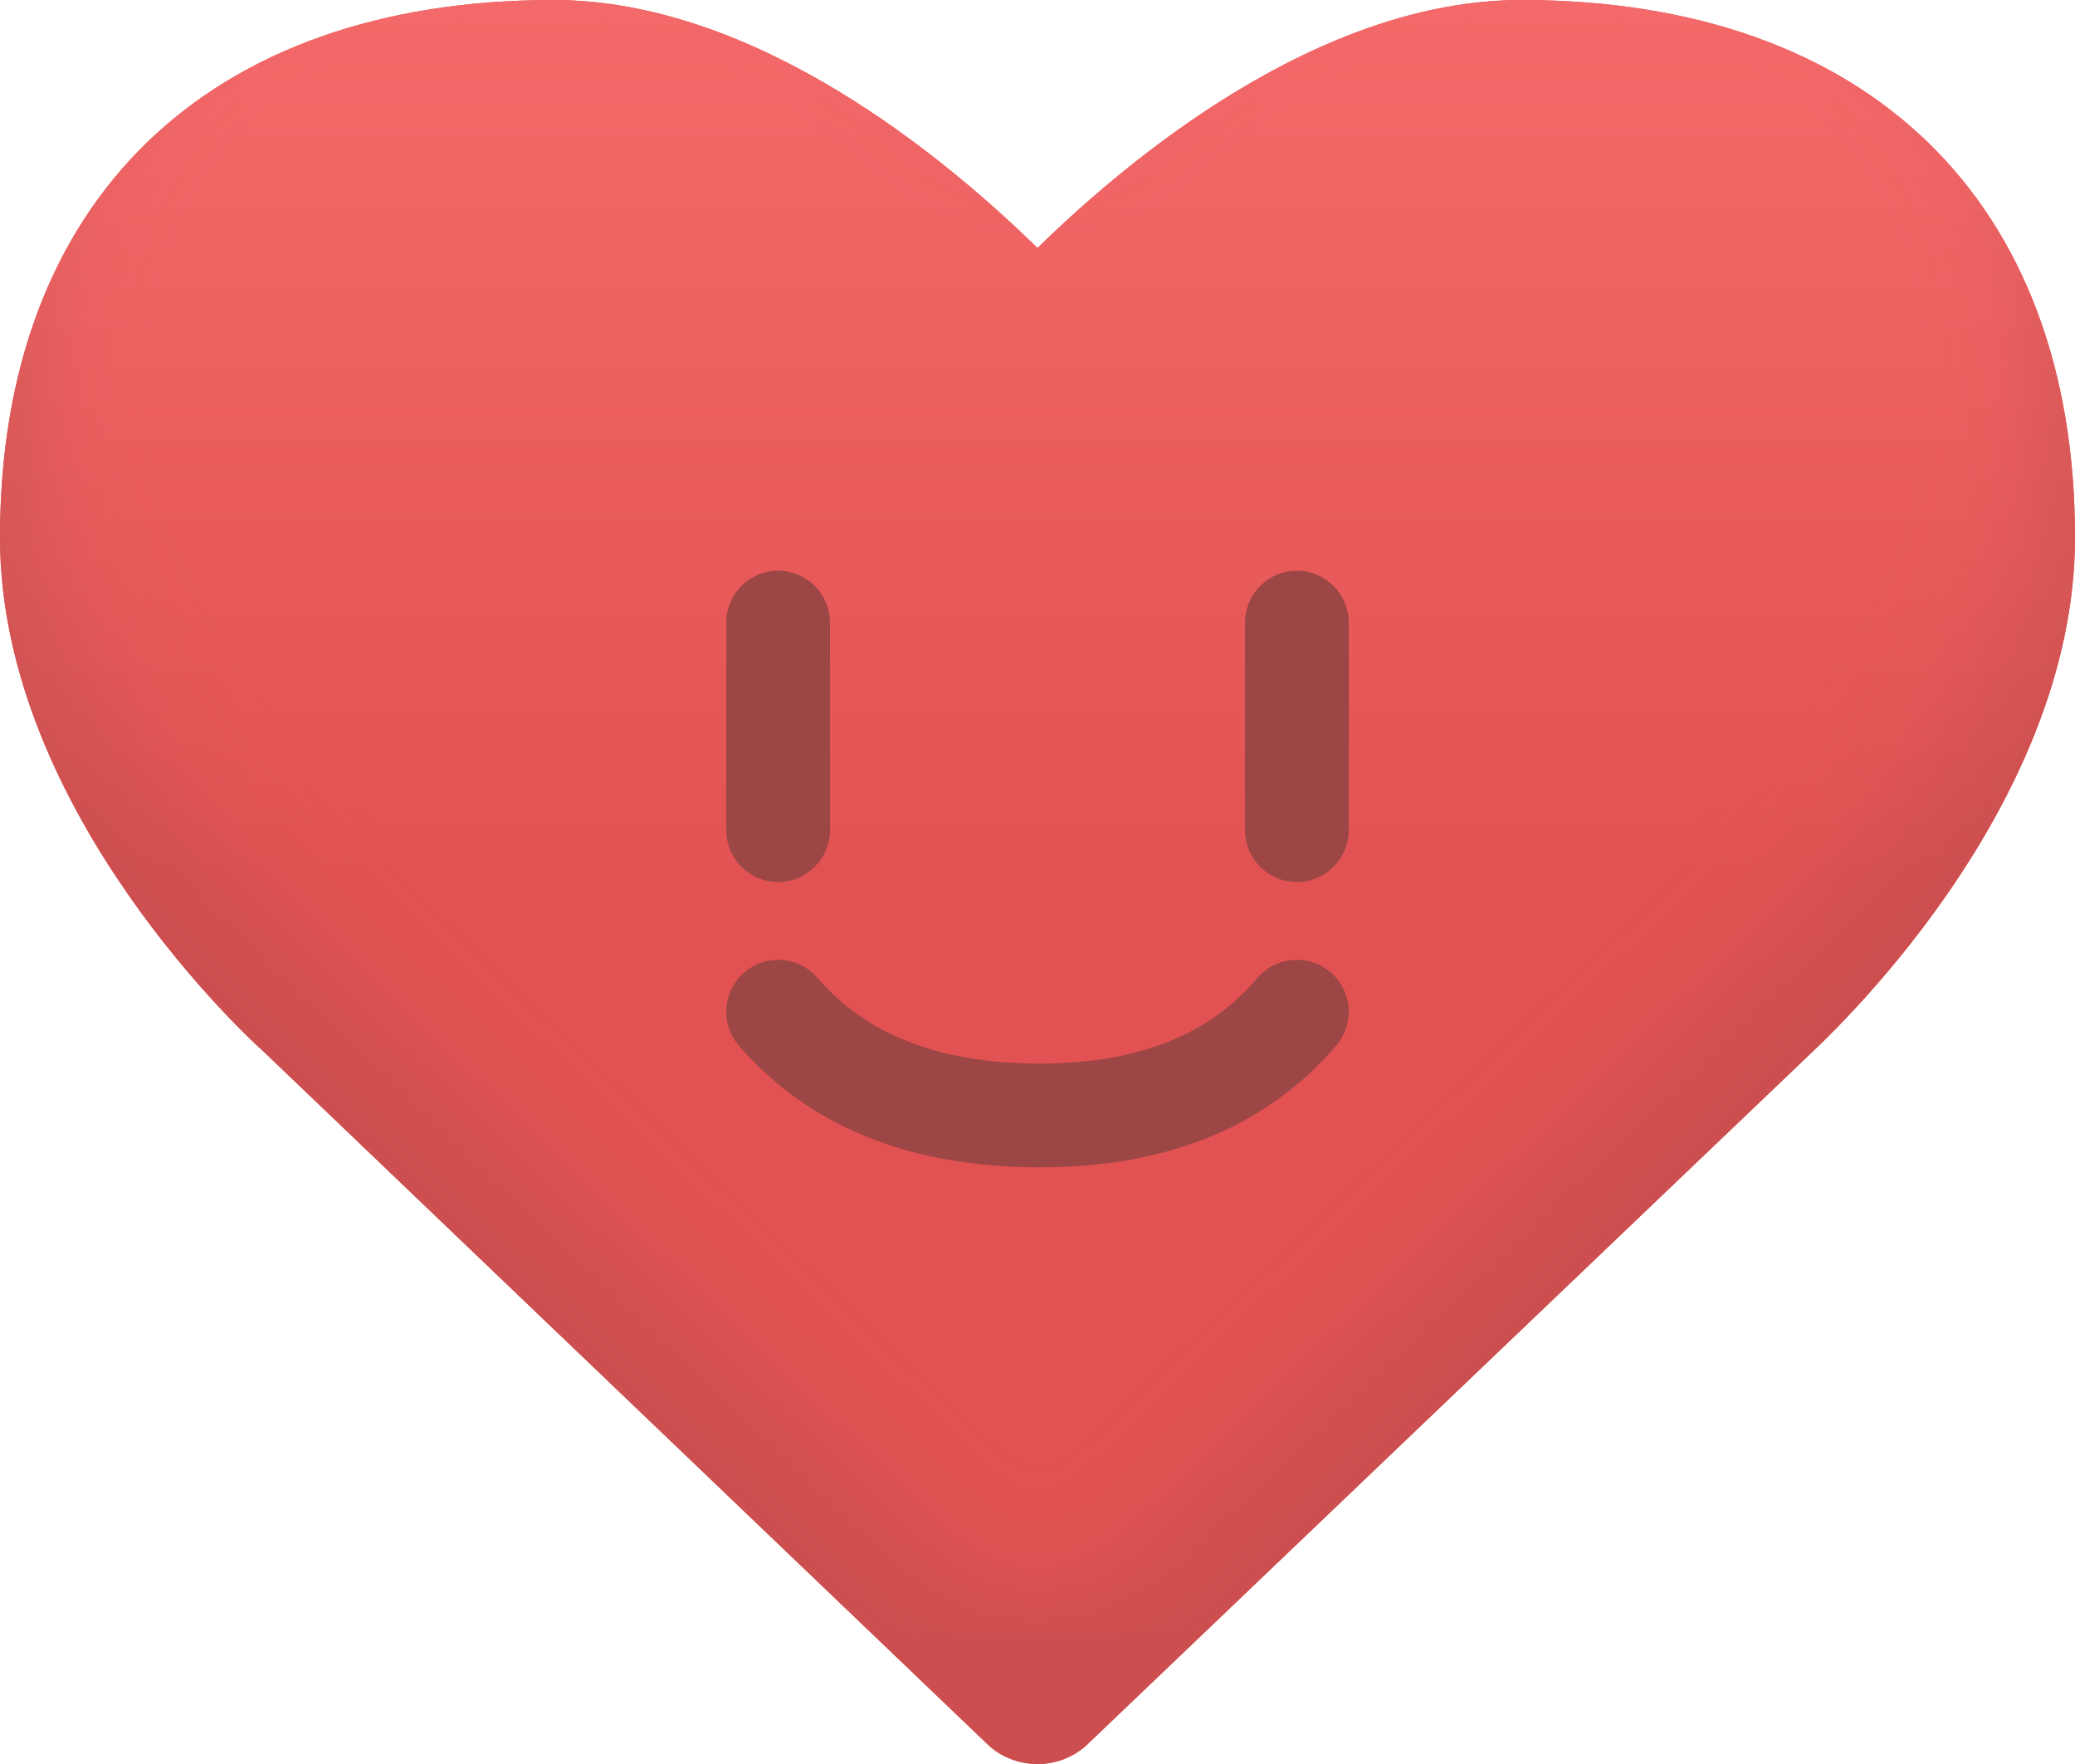
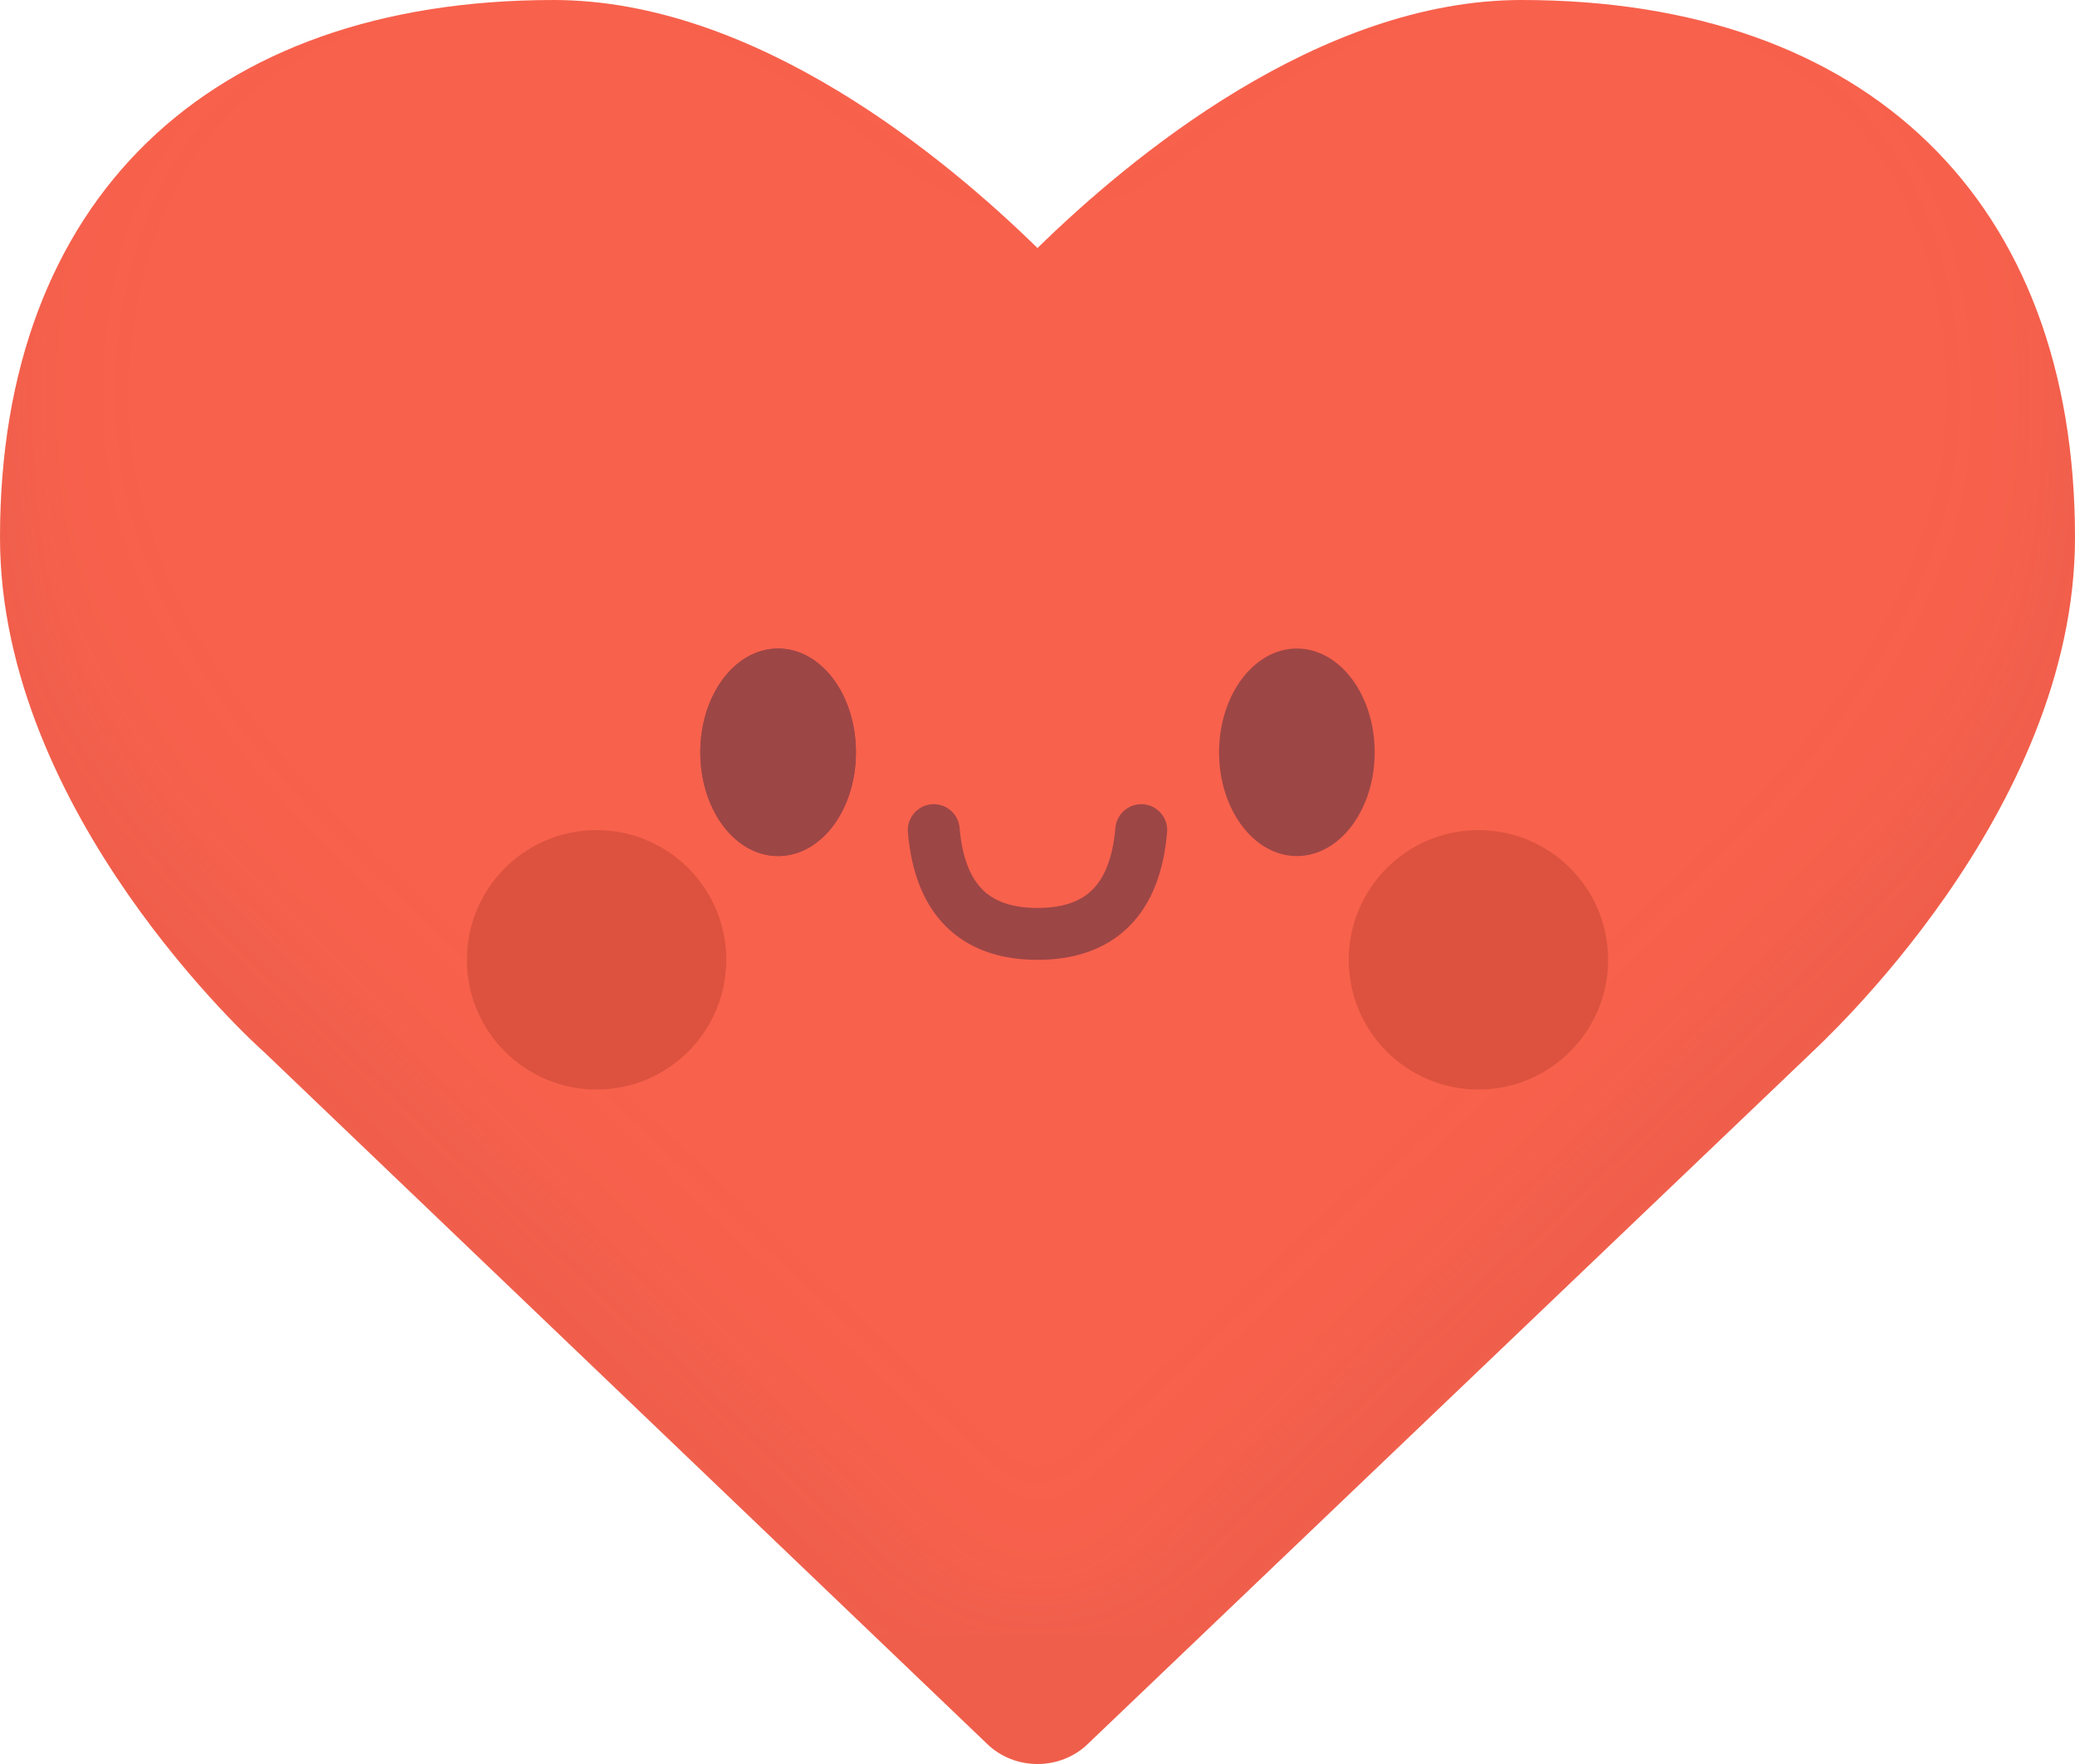
<svg xmlns="http://www.w3.org/2000/svg" xmlns:xlink="http://www.w3.org/1999/xlink" width="80" height="68" viewBox="0 0 80 68">
  <defs>
-     <linearGradient id="footer-heart-b" x1="50%" x2="50%" y1="0%" y2="50%">
-       <stop offset="0%" stop-color="#F46969" />
-       <stop offset="100%" stop-color="#E25252" />
-     </linearGradient>
    <path id="footer-heart-a" d="M40,68 C40.714,68 41.429,67.734 41.964,67.203 L69.777,40.641 C70.179,40.242 80,31.344 80,20.719 C80,7.747 72.009,0 58.661,0 C50.848,0 43.527,6.109 40,9.562 C36.473,6.109 29.152,0 21.339,0 C7.991,0 0,7.747 0,20.719 C0,31.344 9.821,40.242 10.179,40.552 L38.036,67.203 C38.571,67.734 39.286,68 40,68 Z" />
-     <filter id="footer-heart-c" width="112.5%" height="114.7%" x="-6.2%" y="-7.4%" filterUnits="objectBoundingBox">
+     <filter id="footer-heart-b" width="112.5%" height="114.7%" x="-6.2%" y="-7.4%" filterUnits="objectBoundingBox">
      <feGaussianBlur in="SourceAlpha" result="shadowBlurInner1" stdDeviation="2.5" />
      <feOffset dy="-5" in="shadowBlurInner1" result="shadowOffsetInner1" />
      <feComposite in="shadowOffsetInner1" in2="SourceAlpha" k2="-1" k3="1" operator="arithmetic" result="shadowInnerInner1" />
-       <feColorMatrix in="shadowInnerInner1" values="0 0 0 0 0.616   0 0 0 0 0.275   0 0 0 0 0.275  0 0 0 0.33 0" />
+       <feColorMatrix in="shadowInnerInner1" values="0 0 0 0 0.616   0 0 0 0 0.275   0 0 0 0 0.275  0 0 0 0.1 0" />
    </filter>
+     <ellipse id="footer-heart-c" cx="3" cy="4" rx="3" ry="4" />
  </defs>
  <g fill="none" fill-rule="evenodd">
-     <use fill="#E25252" xlink:href="#footer-heart-a" />
-     <use fill="url(#footer-heart-b)" xlink:href="#footer-heart-a" />
-     <use fill="#000" filter="url(#footer-heart-c)" xlink:href="#footer-heart-a" />
-     <rect width="4" height="12" x="48" y="22" fill="#9D4646" rx="2" />
-     <rect width="4" height="12" x="28" y="22" fill="#9D4646" rx="2" />
-     <path stroke="#9D4646" stroke-linecap="round" stroke-width="4" d="M30,39 C32.284,41.647 35.617,42.98 40,43 C44.383,43.019 47.716,41.686 50,39" />
+     <use fill="#F8614C" xlink:href="#footer-heart-a" />
+     <use fill="#000" filter="url(#footer-heart-b)" xlink:href="#footer-heart-a" />
+     <g transform="translate(18 25)">
+       <g transform="translate(9)">
+         <ellipse cx="23" cy="4" fill="#9D4646" rx="3" ry="4" />
+         <use fill="#9D4646" xlink:href="#footer-heart-c" />
+         <ellipse cx="3" cy="4" stroke="#9D4646" rx="2.5" ry="3.5" />
+         <g stroke="#9D4646" stroke-linecap="round" stroke-width="2" transform="translate(9 7)">
+           <path d="M0,0 C0.229,2.667 1.562,4 4,4 C6.438,4 7.771,2.667 8,0" />
+         </g>
+       </g>
+       <circle cx="5" cy="12" r="5" fill="#DC523E" />
+       <circle cx="39" cy="12" r="5" fill="#DC523E" />
+     </g>
  </g>
</svg>
